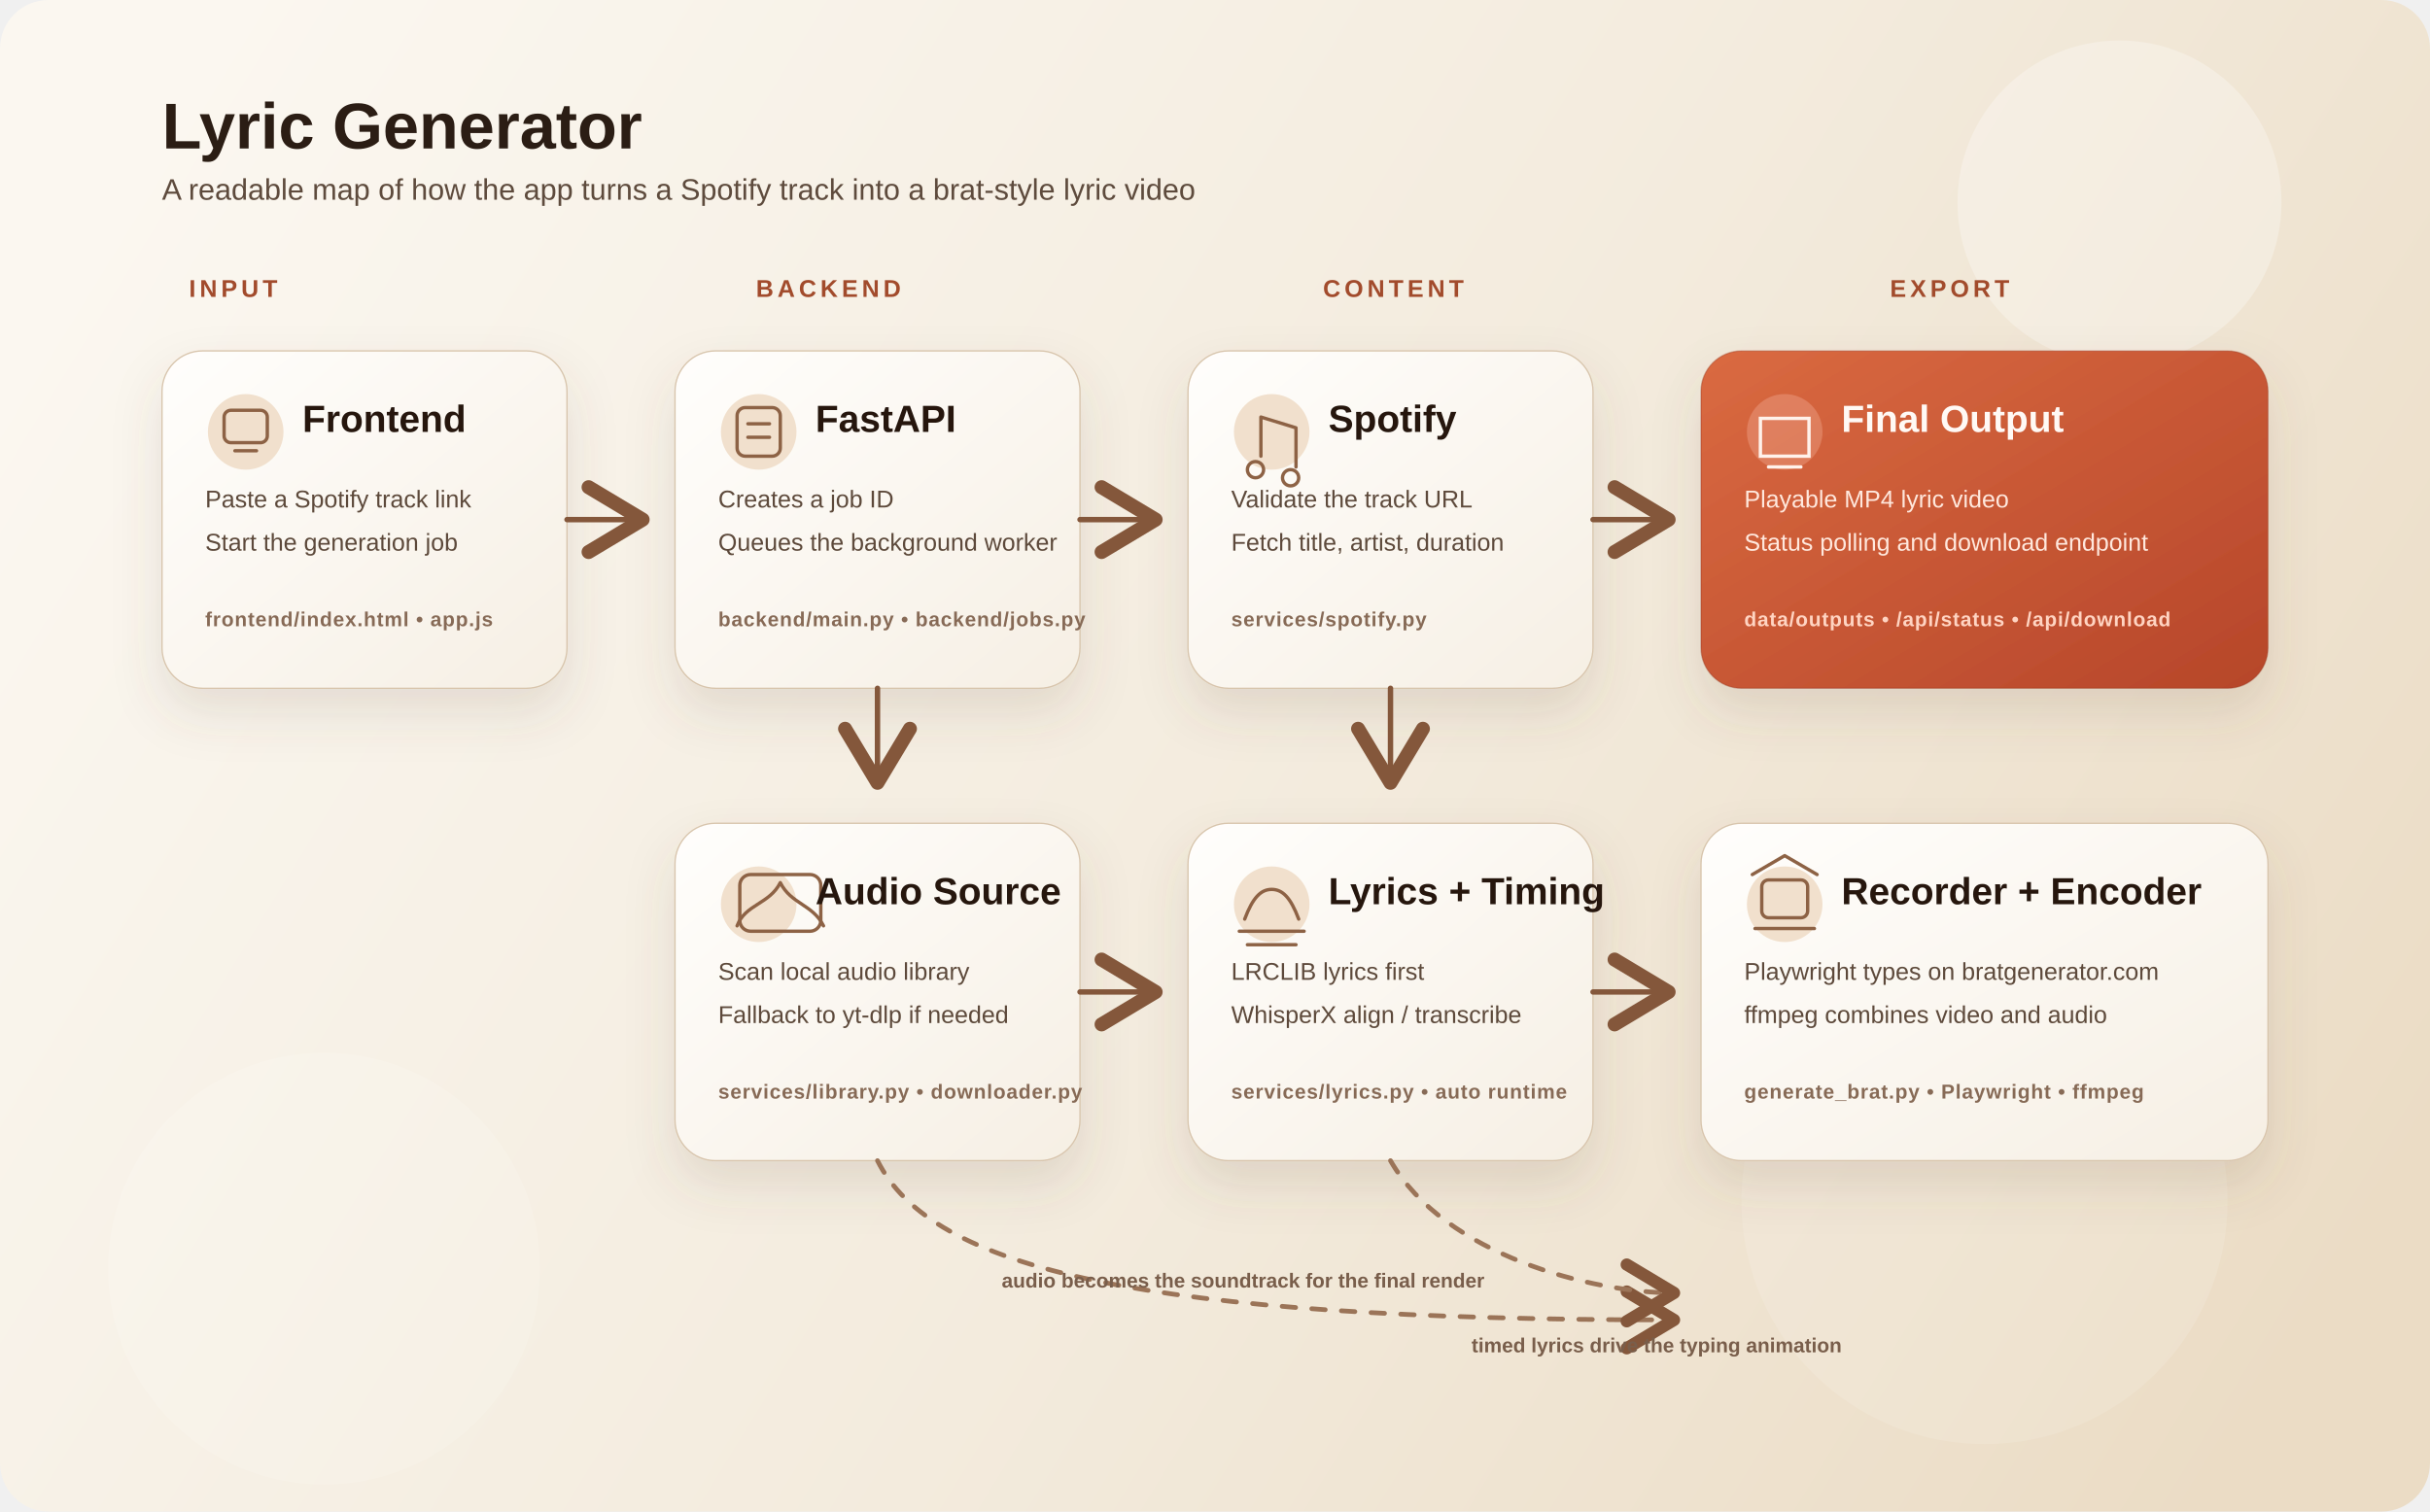
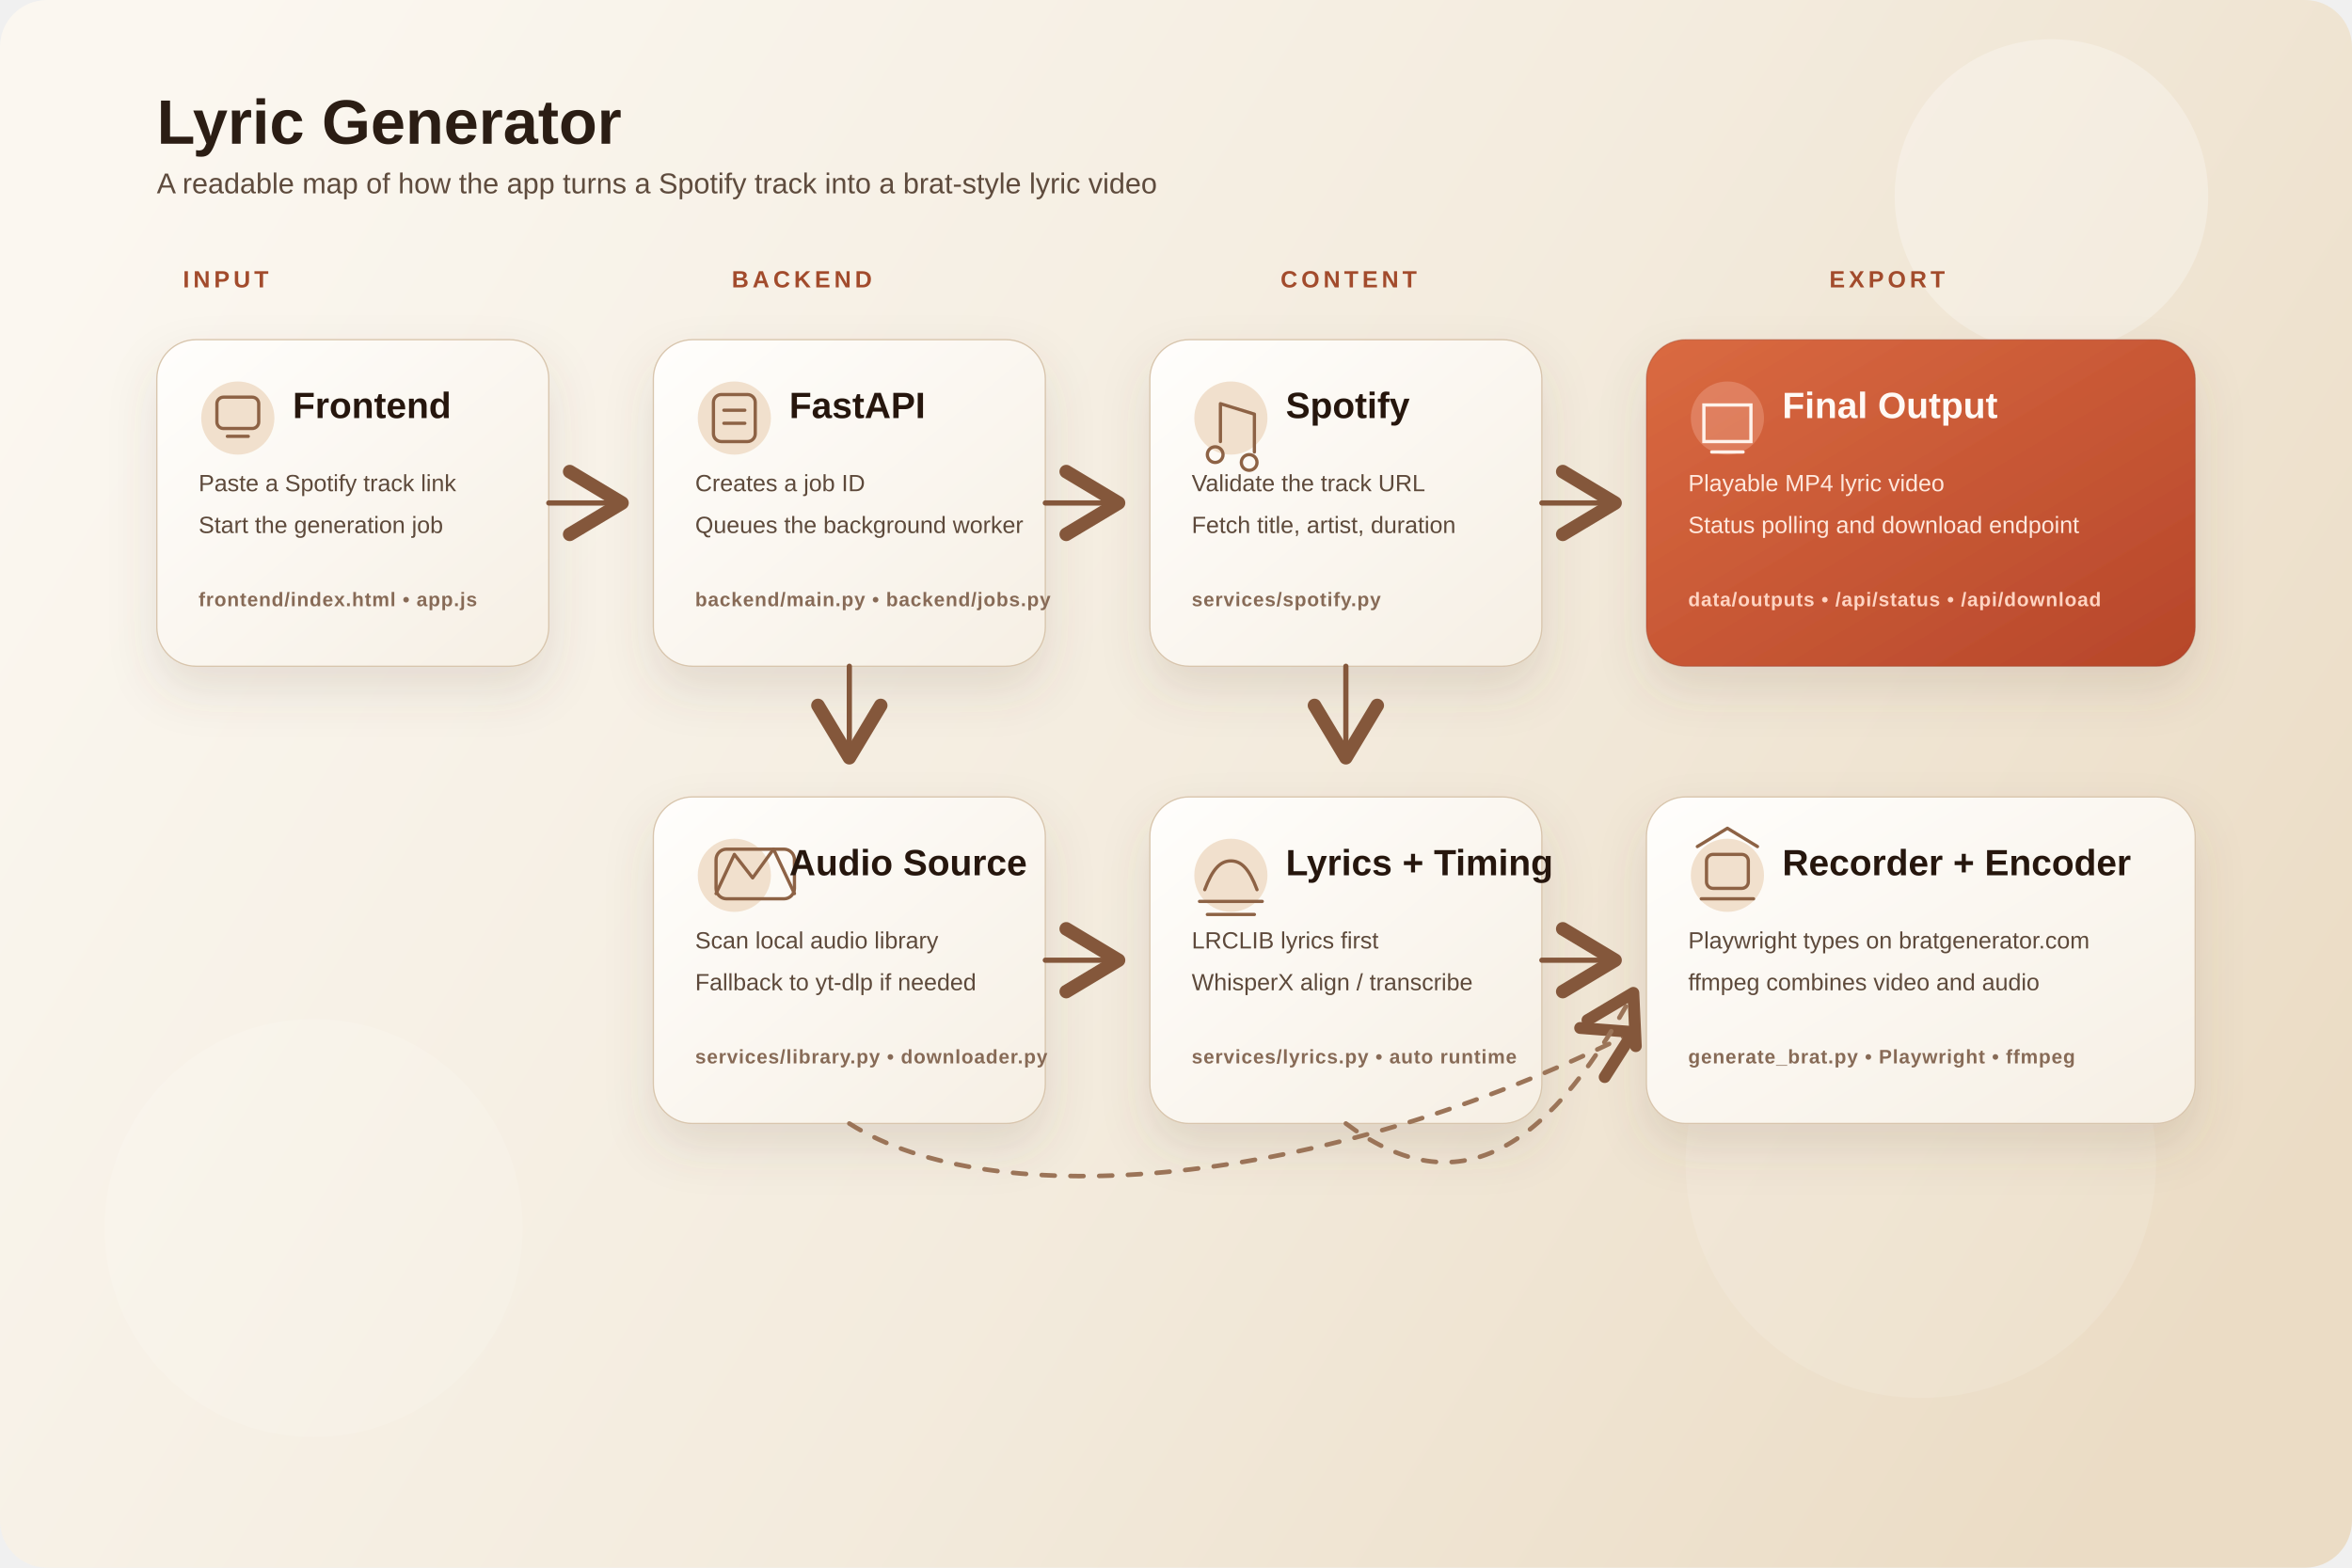
- <svg xmlns="http://www.w3.org/2000/svg" width="1800" height="1120" viewBox="0 0 1800 1120" fill="none">
+ <svg xmlns="http://www.w3.org/2000/svg" width="1800" height="1200" viewBox="0 0 1800 1200" fill="none">
  <defs>
    <linearGradient id="bg" x1="120" y1="80" x2="1680" y2="1040" gradientUnits="userSpaceOnUse">
      <stop stop-color="#FBF7F0" />
      <stop offset="0.55" stop-color="#F3EBDD" />
      <stop offset="1" stop-color="#EBDCC5" />
    </linearGradient>
    <linearGradient id="card" x1="0" y1="0" x2="1" y2="1">
      <stop stop-color="#FFFEFC" />
      <stop offset="1" stop-color="#F6EFE4" />
    </linearGradient>
    <linearGradient id="accent" x1="0" y1="0" x2="1" y2="1">
      <stop stop-color="#DA6A41" />
      <stop offset="1" stop-color="#B6462A" />
    </linearGradient>
    <filter id="shadow" x="-20%" y="-20%" width="160%" height="180%">
      <feDropShadow dx="0" dy="18" stdDeviation="18" flood-color="#6F533C" flood-opacity="0.14" />
    </filter>
    <marker id="arrow" markerWidth="16" markerHeight="16" refX="12" refY="8" orient="auto">
      <path d="M2 2L12 8L2 14" fill="none" stroke="#84573B" stroke-width="2.6" stroke-linecap="round" stroke-linejoin="round" />
    </marker>
    <style>
      .title { font: 700 48px 'Segoe UI', Arial, sans-serif; fill: #2B1D14; }
      .subtitle { font: 400 22px 'Segoe UI', Arial, sans-serif; fill: #5E4B3D; }
      .section { font: 700 18px 'Segoe UI', Arial, sans-serif; letter-spacing: 0.16em; fill: #A24B2C; }
      .cardTitle { font: 700 28px 'Segoe UI', Arial, sans-serif; fill: #261911; }
      .cardBody { font: 400 18px 'Segoe UI', Arial, sans-serif; fill: #5D4A3B; }
      .cardMeta { font: 600 15px 'Segoe UI', Arial, sans-serif; fill: #876B57; letter-spacing: 0.04em; }
      .outTitle { font: 700 28px 'Segoe UI', Arial, sans-serif; fill: #FFF9F5; }
      .outBody { font: 400 18px 'Segoe UI', Arial, sans-serif; fill: #FFE8DD; }
      .outMeta { font: 600 15px 'Segoe UI', Arial, sans-serif; fill: #FFD4C2; letter-spacing: 0.04em; }
      .flowNote { font: 600 15px 'Segoe UI', Arial, sans-serif; fill: #795E4B; }
    </style>
  </defs>
-   <rect width="1800" height="1120" rx="36" fill="url(#bg)" />
+   <rect width="1800" height="1200" rx="36" fill="url(#bg)" />
  <circle cx="1570" cy="150" r="120" fill="#FFFFFF" fill-opacity="0.28" />
  <circle cx="240" cy="940" r="160" fill="#FFFFFF" fill-opacity="0.12" />
  <circle cx="1470" cy="890" r="180" fill="#FFFFFF" fill-opacity="0.12" />
  <text x="120" y="110" class="title">Lyric Generator</text>
  <text x="120" y="148" class="subtitle">A readable map of how the app turns a Spotify track into a brat-style lyric video</text>
  <text x="140" y="220" class="section">INPUT</text>
  <text x="560" y="220" class="section">BACKEND</text>
  <text x="980" y="220" class="section">CONTENT</text>
  <text x="1400" y="220" class="section">EXPORT</text>
  <g filter="url(#shadow)">
    <rect x="120" y="260" width="300" height="250" rx="30" fill="url(#card)" stroke="#D8C5AD" />
    <circle cx="182" cy="320" r="28" fill="#F1E0CD" />
    <rect x="166" y="304" width="32" height="24" rx="5" stroke="#8D6244" stroke-width="2.5" />
    <path d="M174 334H190" stroke="#8D6244" stroke-width="2.5" stroke-linecap="round" />
-     <path d="M460 276" />
    <text x="224" y="320" class="cardTitle">Frontend</text>
    <text x="152" y="376" class="cardBody">Paste a Spotify track link</text>
    <text x="152" y="408" class="cardBody">Start the generation job</text>
    <text x="152" y="464" class="cardMeta">frontend/index.html  •  app.js</text>
  </g>
  <g filter="url(#shadow)">
    <rect x="500" y="260" width="300" height="250" rx="30" fill="url(#card)" stroke="#D8C5AD" />
    <circle cx="562" cy="320" r="28" fill="#F1E0CD" />
    <rect x="546" y="302" width="32" height="36" rx="6" stroke="#8D6244" stroke-width="2.5" />
    <path d="M554 314H570" stroke="#8D6244" stroke-width="2.5" stroke-linecap="round" />
    <path d="M554 324H570" stroke="#8D6244" stroke-width="2.5" stroke-linecap="round" />
    <text x="604" y="320" class="cardTitle">FastAPI</text>
    <text x="532" y="376" class="cardBody">Creates a job ID</text>
    <text x="532" y="408" class="cardBody">Queues the background worker</text>
    <text x="532" y="464" class="cardMeta">backend/main.py  •  backend/jobs.py</text>
  </g>
  <g filter="url(#shadow)">
    <rect x="880" y="260" width="300" height="250" rx="30" fill="url(#card)" stroke="#D8C5AD" />
    <circle cx="942" cy="320" r="28" fill="#F1E0CD" />
    <path d="M934 338V309L960 317V346" stroke="#8D6244" stroke-width="2.5" stroke-linecap="round" stroke-linejoin="round" />
    <circle cx="930" cy="348" r="6" stroke="#8D6244" stroke-width="2.5" />
    <circle cx="956" cy="354" r="6" stroke="#8D6244" stroke-width="2.5" />
    <text x="984" y="320" class="cardTitle">Spotify</text>
    <text x="912" y="376" class="cardBody">Validate the track URL</text>
    <text x="912" y="408" class="cardBody">Fetch title, artist, duration</text>
    <text x="912" y="464" class="cardMeta">services/spotify.py</text>
  </g>
  <g filter="url(#shadow)">
    <rect x="1260" y="260" width="420" height="250" rx="30" fill="url(#accent)" stroke="#96351F" stroke-opacity="0.35" />
    <circle cx="1322" cy="320" r="28" fill="#F6B9A2" fill-opacity="0.32" />
    <path d="M1304 310H1340V338H1304V310Z" stroke="#FFF2EB" stroke-width="2.5" />
    <path d="M1310 346H1334" stroke="#FFF2EB" stroke-width="2.5" stroke-linecap="round" />
    <text x="1364" y="320" class="outTitle">Final Output</text>
    <text x="1292" y="376" class="outBody">Playable MP4 lyric video</text>
    <text x="1292" y="408" class="outBody">Status polling and download endpoint</text>
    <text x="1292" y="464" class="outMeta">data/outputs  •  /api/status  •  /api/download</text>
  </g>
  <g filter="url(#shadow)">
    <rect x="500" y="610" width="300" height="250" rx="30" fill="url(#card)" stroke="#D8C5AD" />
    <circle cx="562" cy="670" r="28" fill="#F1E0CD" />
-     <path d="M546 686C552 670 570 670 578 654C586 670 602 670 610 686" stroke="#8D6244" stroke-width="2.5" stroke-linecap="round" stroke-linejoin="round" />
-     <rect x="548" y="648" width="60" height="42" rx="8" stroke="#8D6244" stroke-width="2.5" />
+     <path d="M548 684L562 654L576 672L592 650L608 684" stroke="#8D6244" stroke-width="2.5" stroke-linecap="round" stroke-linejoin="round" />
+     <rect x="548" y="650" width="60" height="38" rx="8" stroke="#8D6244" stroke-width="2.5" />
    <text x="604" y="670" class="cardTitle">Audio Source</text>
    <text x="532" y="726" class="cardBody">Scan local audio library</text>
    <text x="532" y="758" class="cardBody">Fallback to yt-dlp if needed</text>
    <text x="532" y="814" class="cardMeta">services/library.py  •  downloader.py</text>
  </g>
  <g filter="url(#shadow)">
    <rect x="880" y="610" width="300" height="250" rx="30" fill="url(#card)" stroke="#D8C5AD" />
    <circle cx="942" cy="670" r="28" fill="#F1E0CD" />
    <path d="M922 681C928 665 934 659 942 659C950 659 956 665 962 681" stroke="#8D6244" stroke-width="2.5" stroke-linecap="round" />
    <path d="M918 690H966" stroke="#8D6244" stroke-width="2.5" stroke-linecap="round" />
    <path d="M924 700H960" stroke="#8D6244" stroke-width="2.5" stroke-linecap="round" />
    <text x="984" y="670" class="cardTitle">Lyrics + Timing</text>
    <text x="912" y="726" class="cardBody">LRCLIB lyrics first</text>
    <text x="912" y="758" class="cardBody">WhisperX align / transcribe</text>
    <text x="912" y="814" class="cardMeta">services/lyrics.py  •  auto runtime</text>
  </g>
  <g filter="url(#shadow)">
    <rect x="1260" y="610" width="420" height="250" rx="30" fill="url(#card)" stroke="#D8C5AD" />
    <circle cx="1322" cy="670" r="28" fill="#F1E0CD" />
-     <rect x="1305" y="652" width="34" height="28" rx="5" stroke="#8D6244" stroke-width="2.5" />
-     <path d="M1298 648L1322 634L1346 648" stroke="#8D6244" stroke-width="2.5" stroke-linecap="round" stroke-linejoin="round" />
-     <path d="M1300 688H1344" stroke="#8D6244" stroke-width="2.5" stroke-linecap="round" />
+     <rect x="1306" y="654" width="32" height="26" rx="5" stroke="#8D6244" stroke-width="2.5" />
+     <path d="M1299 648L1322 634L1345 648" stroke="#8D6244" stroke-width="2.5" stroke-linecap="round" stroke-linejoin="round" />
+     <path d="M1302 688H1342" stroke="#8D6244" stroke-width="2.5" stroke-linecap="round" />
    <text x="1364" y="670" class="cardTitle">Recorder + Encoder</text>
    <text x="1292" y="726" class="cardBody">Playwright types on bratgenerator.com</text>
    <text x="1292" y="758" class="cardBody">ffmpeg combines video and audio</text>
    <text x="1292" y="814" class="cardMeta">generate_brat.py  •  Playwright  •  ffmpeg</text>
  </g>
  <path d="M420 385H476" stroke="#84573B" stroke-width="4" stroke-linecap="round" marker-end="url(#arrow)" />
  <path d="M800 385H856" stroke="#84573B" stroke-width="4" stroke-linecap="round" marker-end="url(#arrow)" />
  <path d="M1180 385H1236" stroke="#84573B" stroke-width="4" stroke-linecap="round" marker-end="url(#arrow)" />
  <path d="M650 510V580" stroke="#84573B" stroke-width="4" stroke-linecap="round" marker-end="url(#arrow)" />
  <path d="M1030 510V580" stroke="#84573B" stroke-width="4" stroke-linecap="round" marker-end="url(#arrow)" />
  <path d="M800 735H856" stroke="#84573B" stroke-width="4" stroke-linecap="round" marker-end="url(#arrow)" />
  <path d="M1180 735H1236" stroke="#84573B" stroke-width="4" stroke-linecap="round" marker-end="url(#arrow)" />
-   <path d="M650 860C690 940 845 978 1240 978" stroke="#9B7458" stroke-width="3.5" stroke-linecap="round" stroke-dasharray="10 12" marker-end="url(#arrow)" />
-   <text x="742" y="954" class="flowNote">audio becomes the soundtrack for the final render</text>
-   <path d="M1030 860C1070 930 1180 958 1240 958" stroke="#9B7458" stroke-width="3.5" stroke-linecap="round" stroke-dasharray="10 12" marker-end="url(#arrow)" />
-   <text x="1090" y="1002" class="flowNote">timed lyrics drive the typing animation</text>
+   <path d="M650 860C760 930 1010 910 1250 790" stroke="#9B7458" stroke-width="3.5" stroke-linecap="round" stroke-dasharray="10 12" marker-end="url(#arrow)" />
+   <path d="M1030 860C1110 920 1180 890 1250 760" stroke="#9B7458" stroke-width="3.5" stroke-linecap="round" stroke-dasharray="10 12" marker-end="url(#arrow)" />
</svg>
